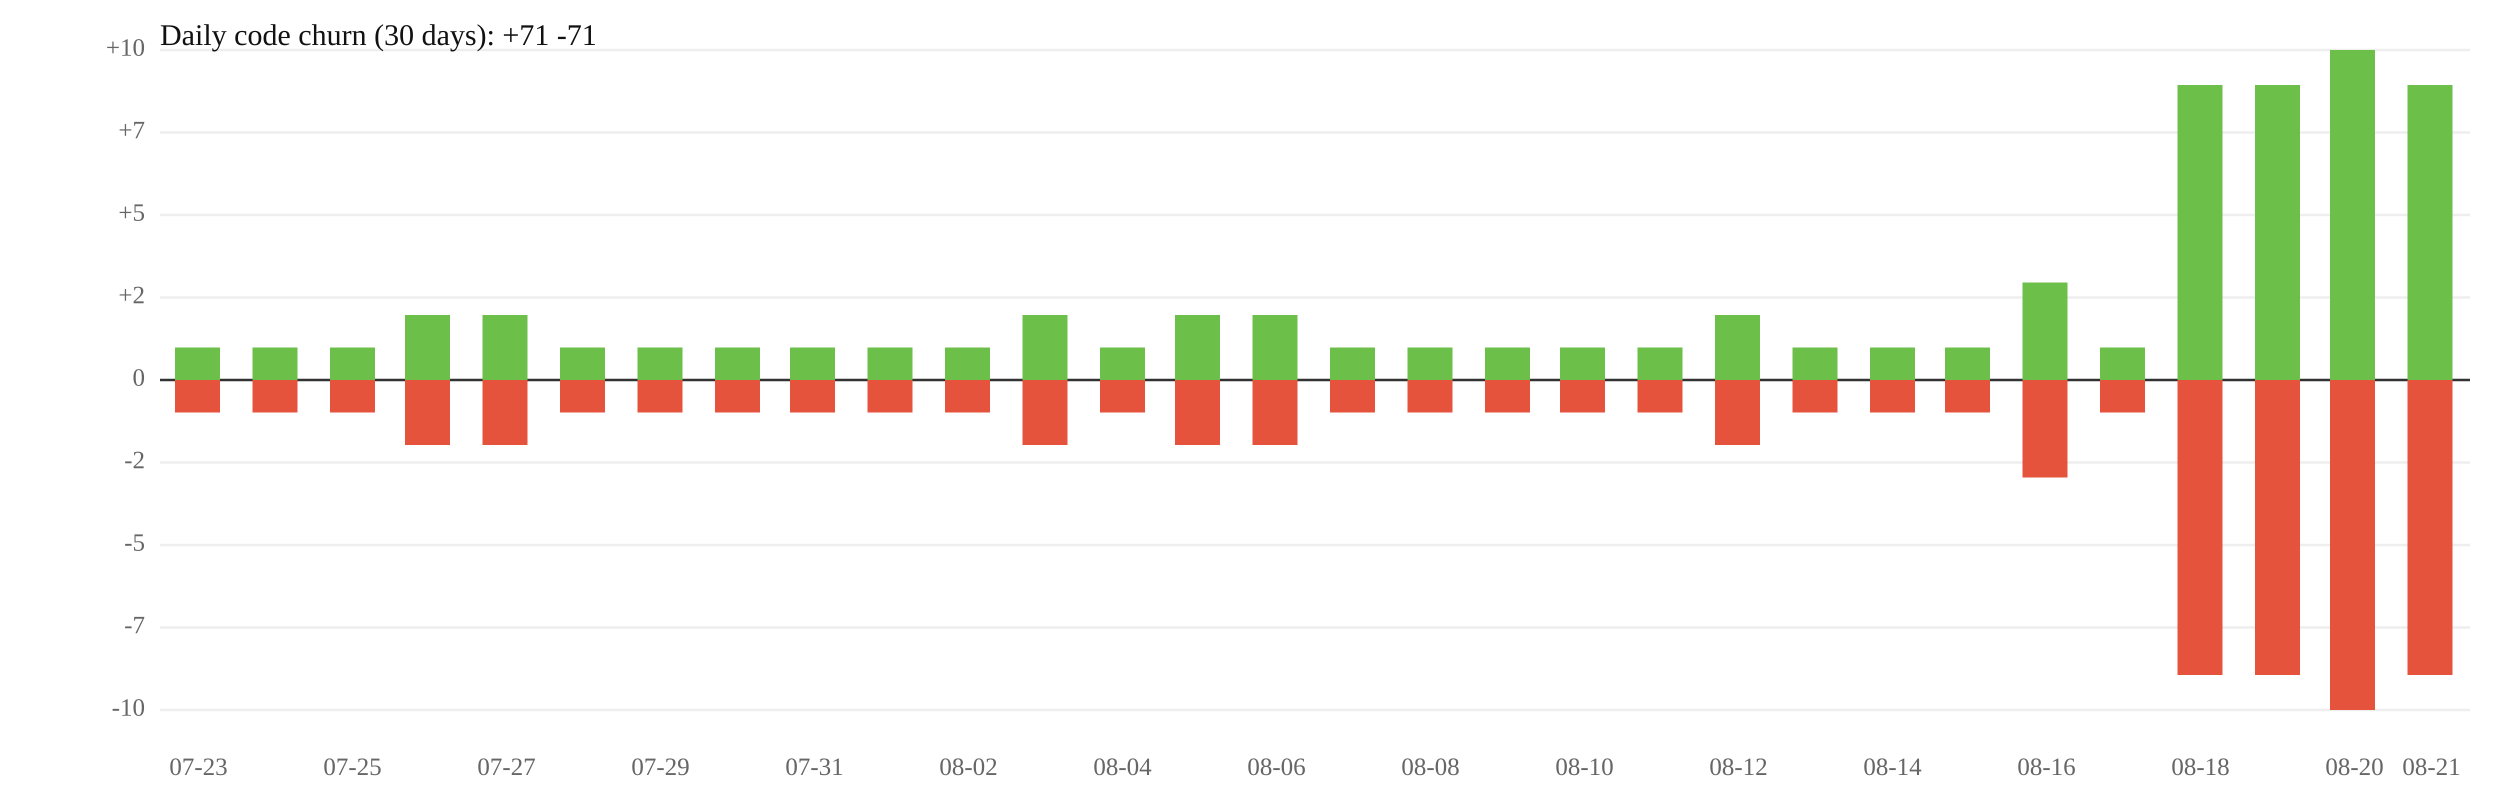
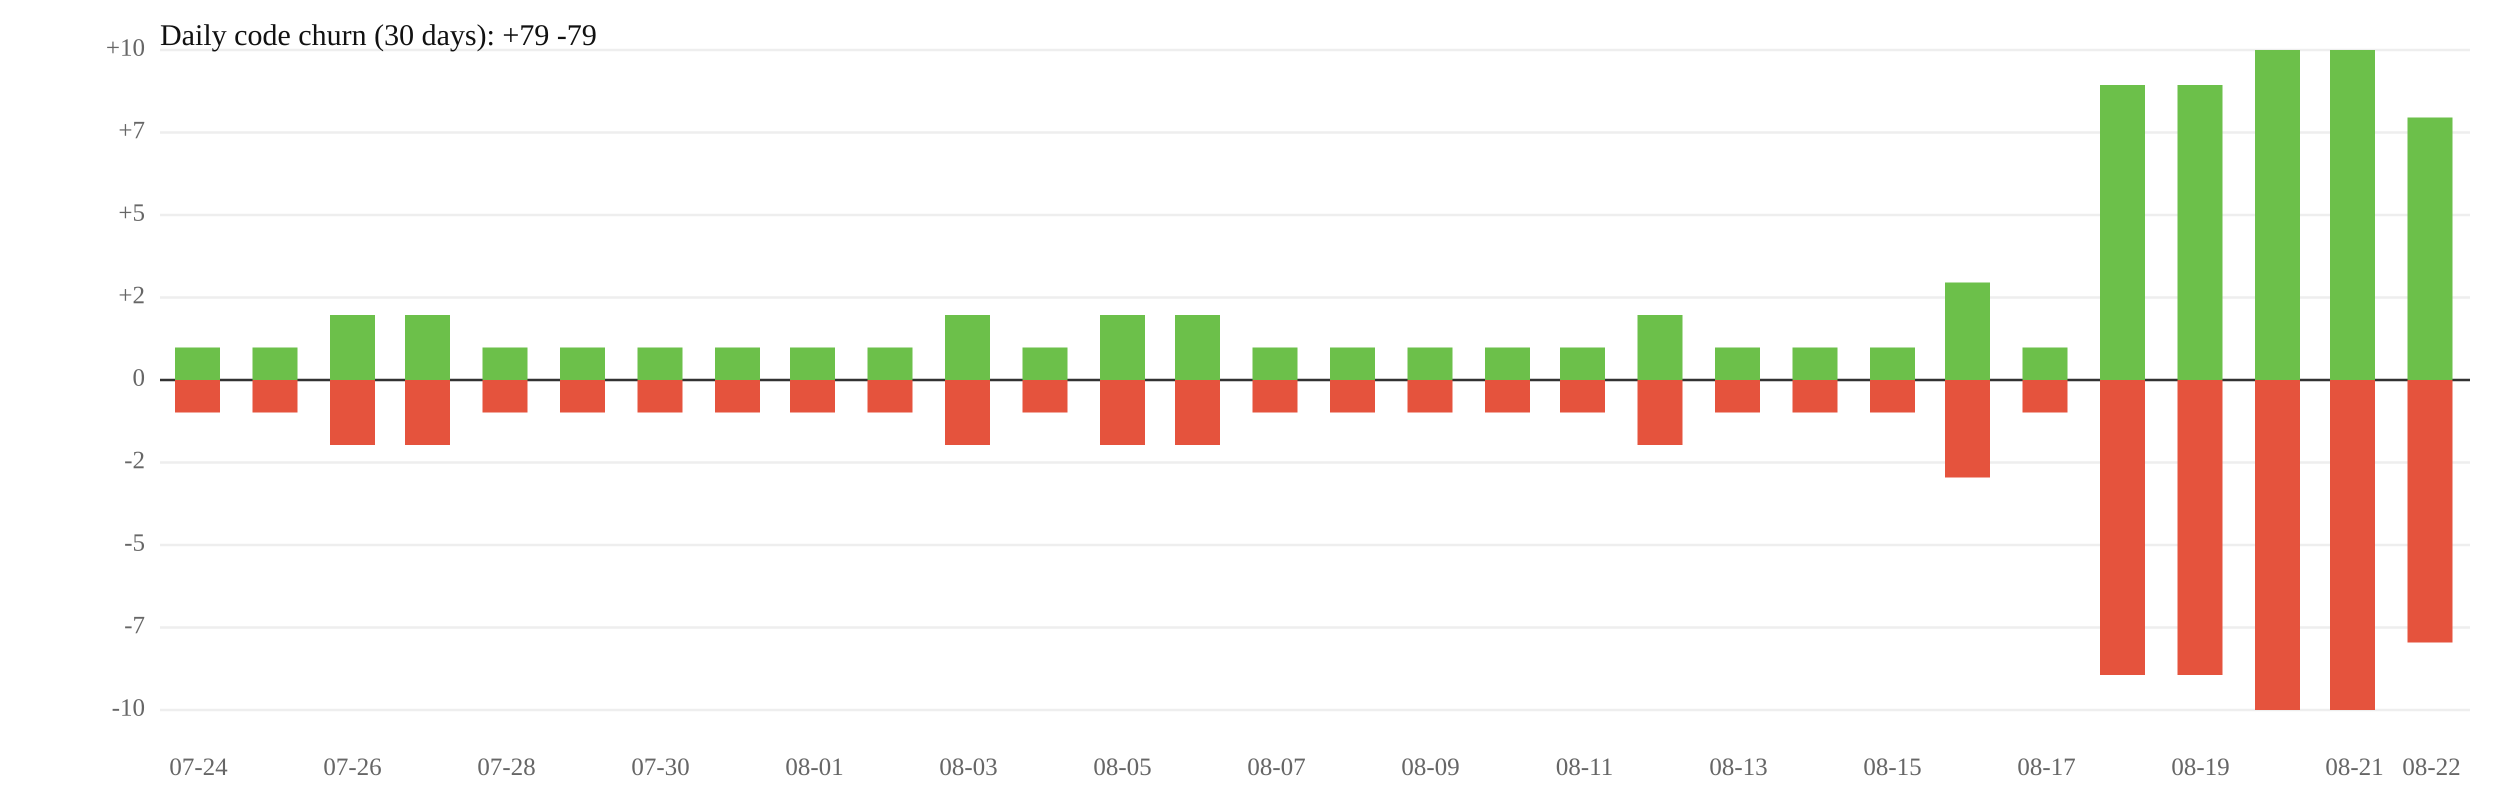
<svg xmlns="http://www.w3.org/2000/svg" width="1000" height="320" viewBox="0 0 1000 320">
  <rect width="100%" height="100%" fill="white" />
  <line x1="64" y1="119" x2="988" y2="119" stroke="#eee" />
  <line x1="64" y1="185" x2="988" y2="185" stroke="#eee" />
  <text x="58" y="119" font-size="10" text-anchor="end" dominant-baseline="middle" fill="#666">+2</text>
  <text x="58" y="185" font-size="10" text-anchor="end" dominant-baseline="middle" fill="#666">-2</text>
  <line x1="64" y1="86" x2="988" y2="86" stroke="#eee" />
  <line x1="64" y1="218" x2="988" y2="218" stroke="#eee" />
  <text x="58" y="86" font-size="10" text-anchor="end" dominant-baseline="middle" fill="#666">+5</text>
  <text x="58" y="218" font-size="10" text-anchor="end" dominant-baseline="middle" fill="#666">-5</text>
  <line x1="64" y1="53" x2="988" y2="53" stroke="#eee" />
  <line x1="64" y1="251" x2="988" y2="251" stroke="#eee" />
  <text x="58" y="53" font-size="10" text-anchor="end" dominant-baseline="middle" fill="#666">+7</text>
  <text x="58" y="251" font-size="10" text-anchor="end" dominant-baseline="middle" fill="#666">-7</text>
  <line x1="64" y1="20" x2="988" y2="20" stroke="#eee" />
  <line x1="64" y1="284" x2="988" y2="284" stroke="#eee" />
  <text x="58" y="20" font-size="10" text-anchor="end" dominant-baseline="middle" fill="#666">+10</text>
  <text x="58" y="284" font-size="10" text-anchor="end" dominant-baseline="middle" fill="#666">-10</text>
  <line x1="64" y1="152" x2="988" y2="152" stroke="#333" />
  <text x="58" y="152" font-size="10" text-anchor="end" dominant-baseline="middle" fill="#666">0</text>
  <rect x="70" y="139" width="18" height="13" fill="#6cc04a" />
  <rect x="70" y="152" width="18" height="13" fill="#e5533d" />
  <rect x="101" y="139" width="18" height="13" fill="#6cc04a" />
  <rect x="101" y="152" width="18" height="13" fill="#e5533d" />
-   <rect x="132" y="139" width="18" height="13" fill="#6cc04a" />
-   <rect x="132" y="152" width="18" height="13" fill="#e5533d" />
+   <rect x="132" y="126" width="18" height="26" fill="#6cc04a" />
+   <rect x="132" y="152" width="18" height="26" fill="#e5533d" />
  <rect x="162" y="126" width="18" height="26" fill="#6cc04a" />
  <rect x="162" y="152" width="18" height="26" fill="#e5533d" />
-   <rect x="193" y="126" width="18" height="26" fill="#6cc04a" />
-   <rect x="193" y="152" width="18" height="26" fill="#e5533d" />
+   <rect x="193" y="139" width="18" height="13" fill="#6cc04a" />
+   <rect x="193" y="152" width="18" height="13" fill="#e5533d" />
  <rect x="224" y="139" width="18" height="13" fill="#6cc04a" />
  <rect x="224" y="152" width="18" height="13" fill="#e5533d" />
  <rect x="255" y="139" width="18" height="13" fill="#6cc04a" />
  <rect x="255" y="152" width="18" height="13" fill="#e5533d" />
  <rect x="286" y="139" width="18" height="13" fill="#6cc04a" />
  <rect x="286" y="152" width="18" height="13" fill="#e5533d" />
  <rect x="316" y="139" width="18" height="13" fill="#6cc04a" />
  <rect x="316" y="152" width="18" height="13" fill="#e5533d" />
  <rect x="347" y="139" width="18" height="13" fill="#6cc04a" />
  <rect x="347" y="152" width="18" height="13" fill="#e5533d" />
-   <rect x="378" y="139" width="18" height="13" fill="#6cc04a" />
-   <rect x="378" y="152" width="18" height="13" fill="#e5533d" />
-   <rect x="409" y="126" width="18" height="26" fill="#6cc04a" />
-   <rect x="409" y="152" width="18" height="26" fill="#e5533d" />
-   <rect x="440" y="139" width="18" height="13" fill="#6cc04a" />
-   <rect x="440" y="152" width="18" height="13" fill="#e5533d" />
+   <rect x="378" y="126" width="18" height="26" fill="#6cc04a" />
+   <rect x="378" y="152" width="18" height="26" fill="#e5533d" />
+   <rect x="409" y="139" width="18" height="13" fill="#6cc04a" />
+   <rect x="409" y="152" width="18" height="13" fill="#e5533d" />
+   <rect x="440" y="126" width="18" height="26" fill="#6cc04a" />
+   <rect x="440" y="152" width="18" height="26" fill="#e5533d" />
  <rect x="470" y="126" width="18" height="26" fill="#6cc04a" />
  <rect x="470" y="152" width="18" height="26" fill="#e5533d" />
-   <rect x="501" y="126" width="18" height="26" fill="#6cc04a" />
-   <rect x="501" y="152" width="18" height="26" fill="#e5533d" />
+   <rect x="501" y="139" width="18" height="13" fill="#6cc04a" />
+   <rect x="501" y="152" width="18" height="13" fill="#e5533d" />
  <rect x="532" y="139" width="18" height="13" fill="#6cc04a" />
  <rect x="532" y="152" width="18" height="13" fill="#e5533d" />
  <rect x="563" y="139" width="18" height="13" fill="#6cc04a" />
  <rect x="563" y="152" width="18" height="13" fill="#e5533d" />
  <rect x="594" y="139" width="18" height="13" fill="#6cc04a" />
  <rect x="594" y="152" width="18" height="13" fill="#e5533d" />
  <rect x="624" y="139" width="18" height="13" fill="#6cc04a" />
  <rect x="624" y="152" width="18" height="13" fill="#e5533d" />
-   <rect x="655" y="139" width="18" height="13" fill="#6cc04a" />
-   <rect x="655" y="152" width="18" height="13" fill="#e5533d" />
-   <rect x="686" y="126" width="18" height="26" fill="#6cc04a" />
-   <rect x="686" y="152" width="18" height="26" fill="#e5533d" />
+   <rect x="655" y="126" width="18" height="26" fill="#6cc04a" />
+   <rect x="655" y="152" width="18" height="26" fill="#e5533d" />
+   <rect x="686" y="139" width="18" height="13" fill="#6cc04a" />
+   <rect x="686" y="152" width="18" height="13" fill="#e5533d" />
  <rect x="717" y="139" width="18" height="13" fill="#6cc04a" />
  <rect x="717" y="152" width="18" height="13" fill="#e5533d" />
  <rect x="748" y="139" width="18" height="13" fill="#6cc04a" />
  <rect x="748" y="152" width="18" height="13" fill="#e5533d" />
-   <rect x="778" y="139" width="18" height="13" fill="#6cc04a" />
-   <rect x="778" y="152" width="18" height="13" fill="#e5533d" />
-   <rect x="809" y="113" width="18" height="39" fill="#6cc04a" />
-   <rect x="809" y="152" width="18" height="39" fill="#e5533d" />
-   <rect x="840" y="139" width="18" height="13" fill="#6cc04a" />
-   <rect x="840" y="152" width="18" height="13" fill="#e5533d" />
+   <rect x="778" y="113" width="18" height="39" fill="#6cc04a" />
+   <rect x="778" y="152" width="18" height="39" fill="#e5533d" />
+   <rect x="809" y="139" width="18" height="13" fill="#6cc04a" />
+   <rect x="809" y="152" width="18" height="13" fill="#e5533d" />
+   <rect x="840" y="34" width="18" height="118" fill="#6cc04a" />
+   <rect x="840" y="152" width="18" height="118" fill="#e5533d" />
  <rect x="871" y="34" width="18" height="118" fill="#6cc04a" />
  <rect x="871" y="152" width="18" height="118" fill="#e5533d" />
-   <rect x="902" y="34" width="18" height="118" fill="#6cc04a" />
-   <rect x="902" y="152" width="18" height="118" fill="#e5533d" />
+   <rect x="902" y="20" width="18" height="132" fill="#6cc04a" />
+   <rect x="902" y="152" width="18" height="132" fill="#e5533d" />
  <rect x="932" y="20" width="18" height="132" fill="#6cc04a" />
  <rect x="932" y="152" width="18" height="132" fill="#e5533d" />
-   <rect x="963" y="34" width="18" height="118" fill="#6cc04a" />
-   <rect x="963" y="152" width="18" height="118" fill="#e5533d" />
-   <text x="79.4" y="310" font-size="10" text-anchor="middle" fill="#666">07-23</text>
-   <text x="141.0" y="310" font-size="10" text-anchor="middle" fill="#666">07-25</text>
-   <text x="202.6" y="310" font-size="10" text-anchor="middle" fill="#666">07-27</text>
-   <text x="264.2" y="310" font-size="10" text-anchor="middle" fill="#666">07-29</text>
-   <text x="325.8" y="310" font-size="10" text-anchor="middle" fill="#666">07-31</text>
-   <text x="387.4" y="310" font-size="10" text-anchor="middle" fill="#666">08-02</text>
-   <text x="449.0" y="310" font-size="10" text-anchor="middle" fill="#666">08-04</text>
-   <text x="510.6" y="310" font-size="10" text-anchor="middle" fill="#666">08-06</text>
-   <text x="572.2" y="310" font-size="10" text-anchor="middle" fill="#666">08-08</text>
-   <text x="633.8" y="310" font-size="10" text-anchor="middle" fill="#666">08-10</text>
-   <text x="695.4" y="310" font-size="10" text-anchor="middle" fill="#666">08-12</text>
-   <text x="757.0" y="310" font-size="10" text-anchor="middle" fill="#666">08-14</text>
-   <text x="818.6" y="310" font-size="10" text-anchor="middle" fill="#666">08-16</text>
-   <text x="880.2" y="310" font-size="10" text-anchor="middle" fill="#666">08-18</text>
-   <text x="941.8" y="310" font-size="10" text-anchor="middle" fill="#666">08-20</text>
-   <text x="972.6" y="310" font-size="10" text-anchor="middle" fill="#666">08-21</text>
-   <text x="64" y="18" font-size="12" fill="#111">Daily code churn (30 days): +71  -71</text>
+   <rect x="963" y="47" width="18" height="105" fill="#6cc04a" />
+   <rect x="963" y="152" width="18" height="105" fill="#e5533d" />
+   <text x="79.4" y="310" font-size="10" text-anchor="middle" fill="#666">07-24</text>
+   <text x="141.0" y="310" font-size="10" text-anchor="middle" fill="#666">07-26</text>
+   <text x="202.6" y="310" font-size="10" text-anchor="middle" fill="#666">07-28</text>
+   <text x="264.2" y="310" font-size="10" text-anchor="middle" fill="#666">07-30</text>
+   <text x="325.8" y="310" font-size="10" text-anchor="middle" fill="#666">08-01</text>
+   <text x="387.4" y="310" font-size="10" text-anchor="middle" fill="#666">08-03</text>
+   <text x="449.0" y="310" font-size="10" text-anchor="middle" fill="#666">08-05</text>
+   <text x="510.6" y="310" font-size="10" text-anchor="middle" fill="#666">08-07</text>
+   <text x="572.2" y="310" font-size="10" text-anchor="middle" fill="#666">08-09</text>
+   <text x="633.8" y="310" font-size="10" text-anchor="middle" fill="#666">08-11</text>
+   <text x="695.4" y="310" font-size="10" text-anchor="middle" fill="#666">08-13</text>
+   <text x="757.0" y="310" font-size="10" text-anchor="middle" fill="#666">08-15</text>
+   <text x="818.6" y="310" font-size="10" text-anchor="middle" fill="#666">08-17</text>
+   <text x="880.2" y="310" font-size="10" text-anchor="middle" fill="#666">08-19</text>
+   <text x="941.8" y="310" font-size="10" text-anchor="middle" fill="#666">08-21</text>
+   <text x="972.6" y="310" font-size="10" text-anchor="middle" fill="#666">08-22</text>
+   <text x="64" y="18" font-size="12" fill="#111">Daily code churn (30 days): +79  -79</text>
</svg>
